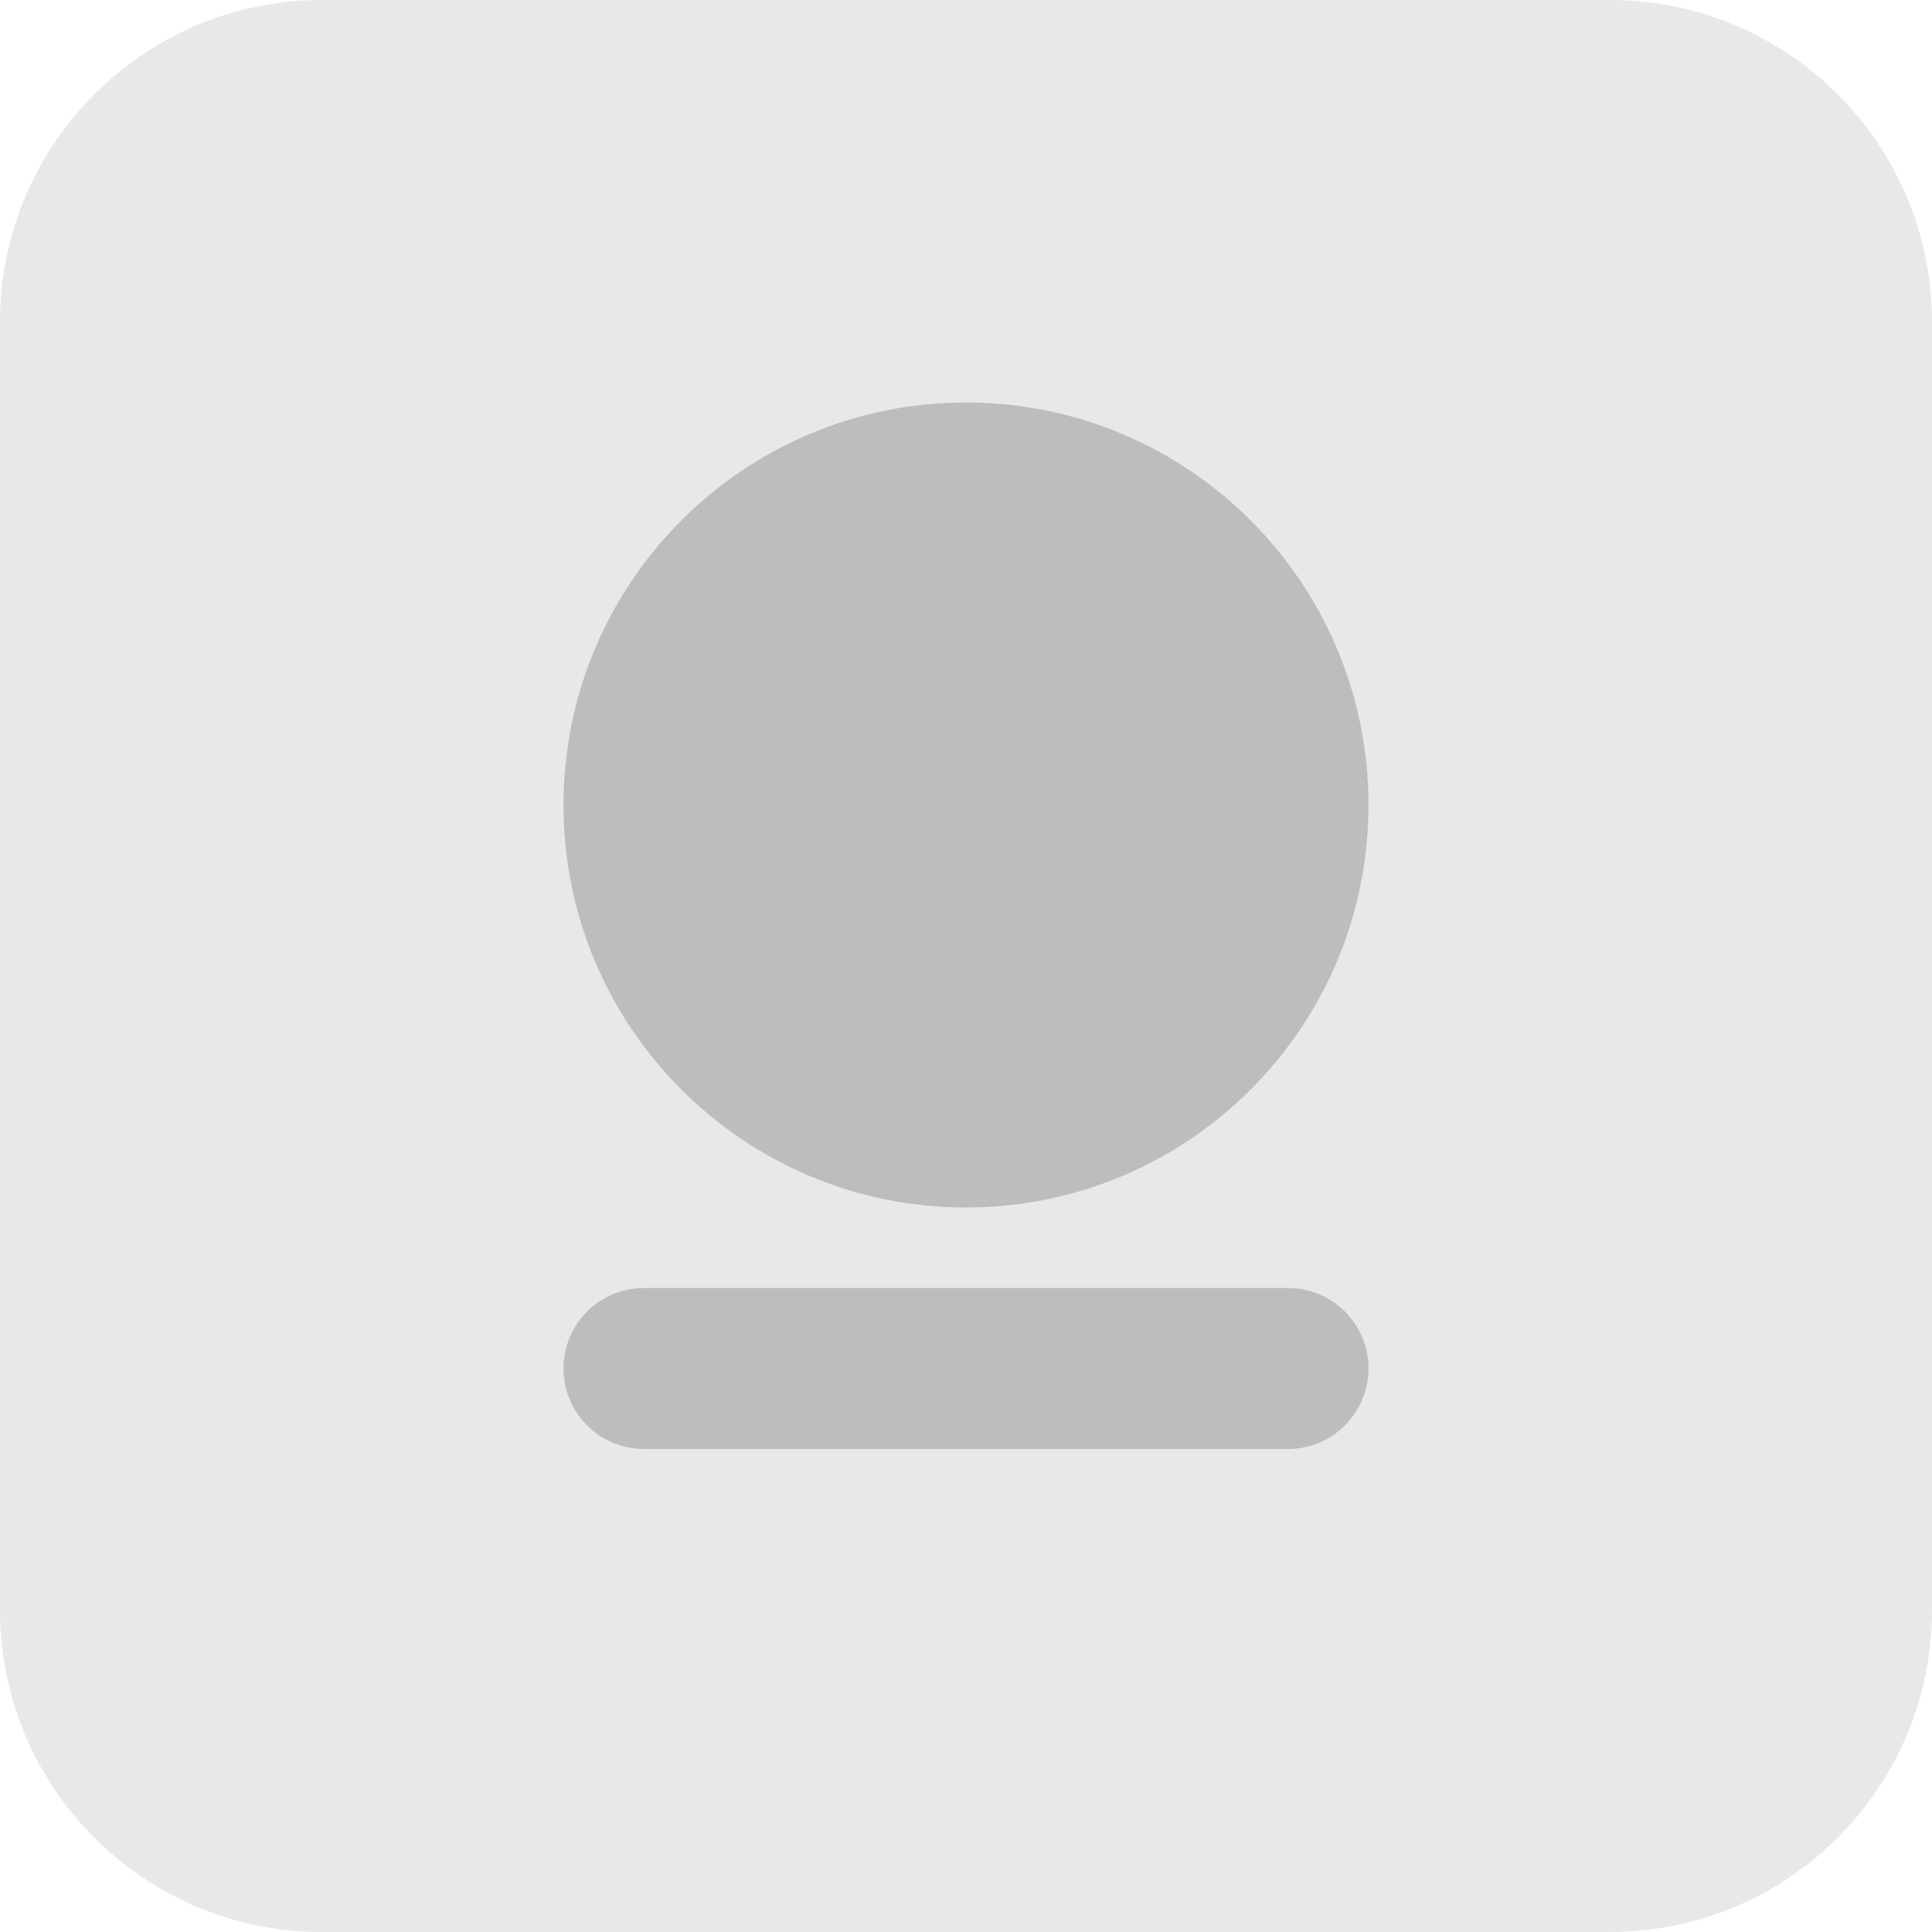
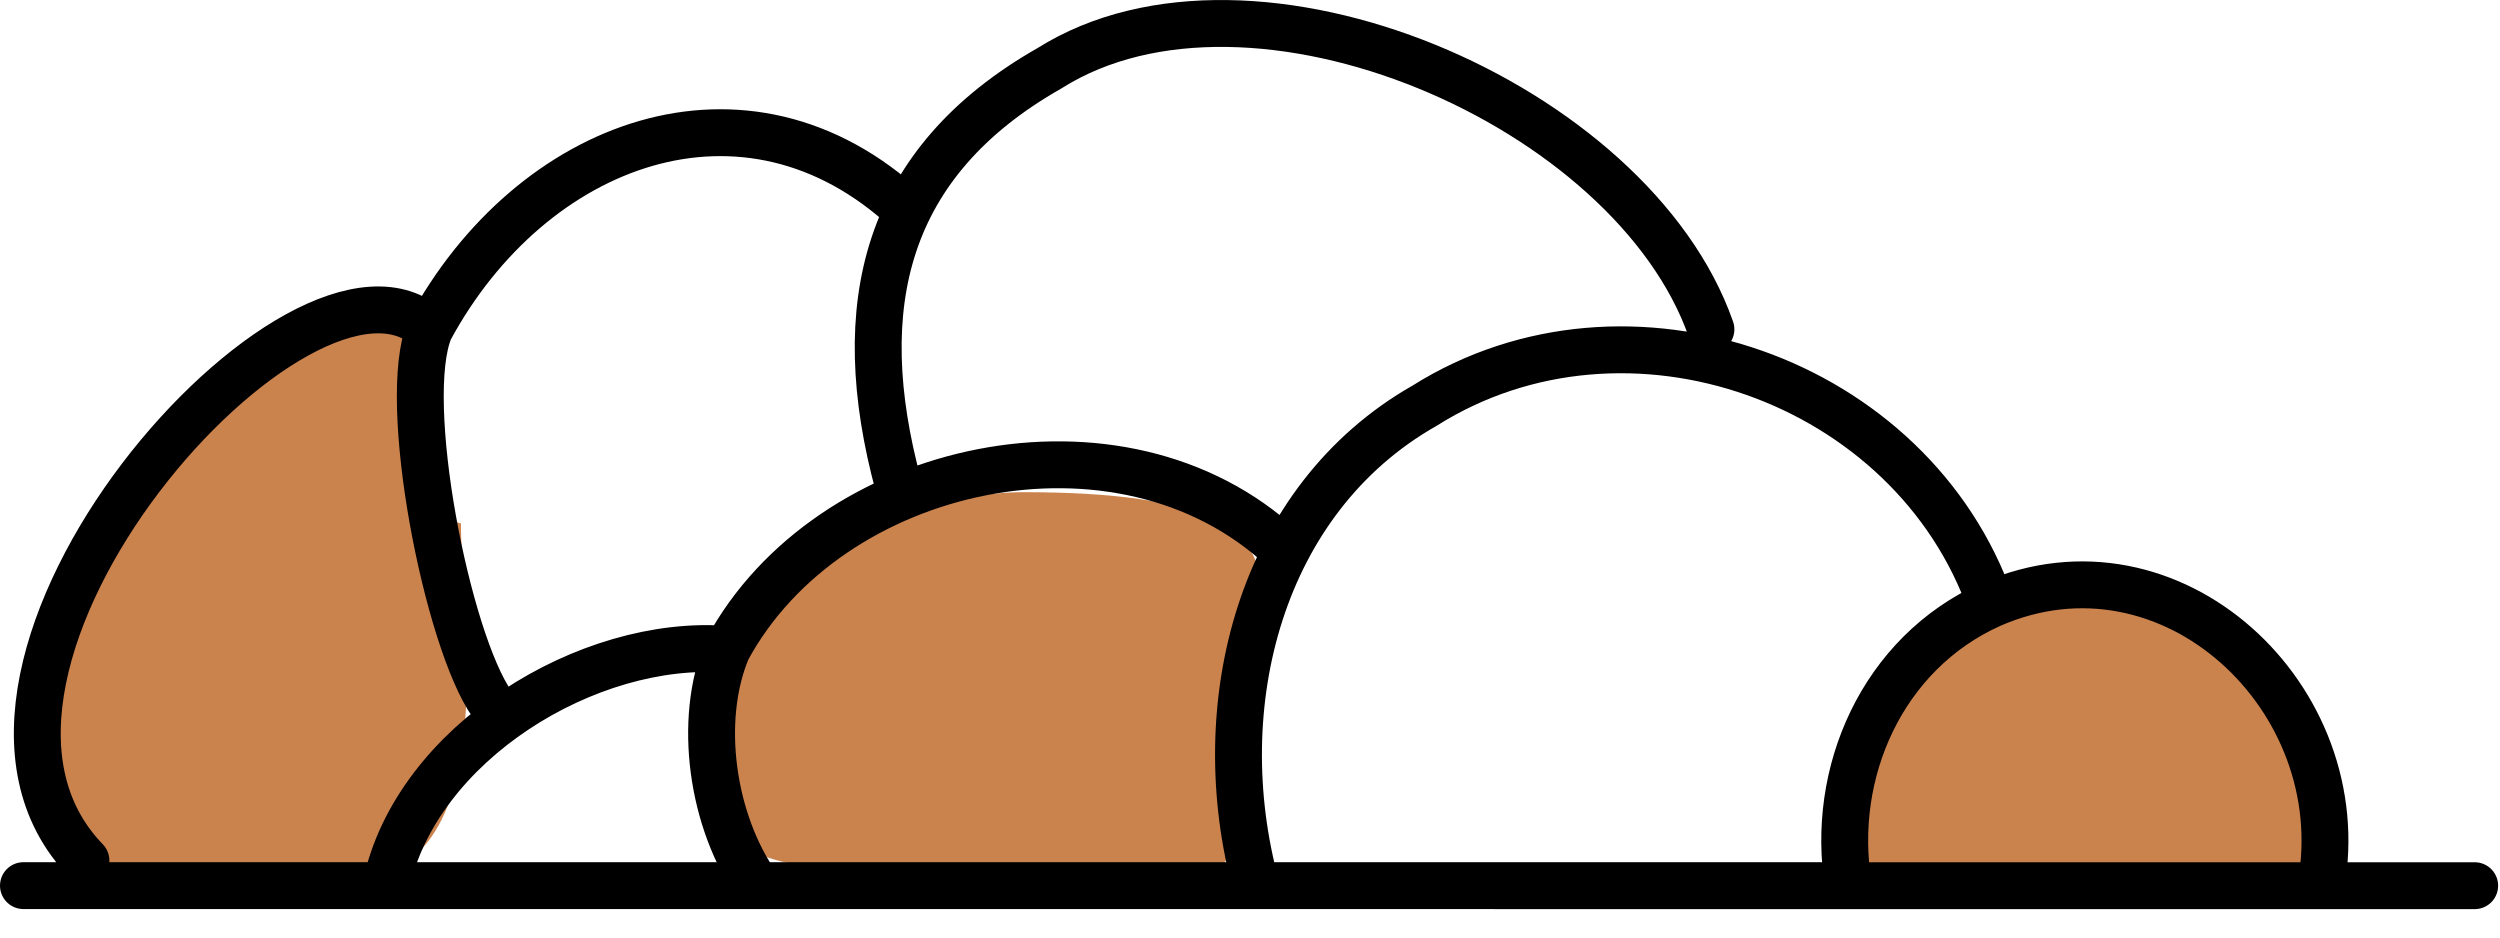
- <svg xmlns="http://www.w3.org/2000/svg" width="48" height="48" viewBox="0 0 48 48">
-   <rect width="48" height="48" rx="8" fill="#E8E8E8" />
-   <circle cx="24" cy="20" r="10" fill="#BDBDBD" />
-   <rect x="14" y="32" width="20" height="4" rx="2" fill="#BDBDBD" />
+ <svg xmlns="http://www.w3.org/2000/svg" width="40" height="15" viewBox="0 0 40 15" fill="none">
+   <path d="M19.875 10.375C19.875 12.308 20.875 15.375 16.375 13.875C13.614 13.875 11.375 14.308 11.375 12.375C11.375 10.442 13.614 7.875 16.375 7.875C19.136 7.875 20.875 8.375 19.875 10.375Z" fill="#CB834E" />
+   <path d="M36.875 11.875C36.875 13.375 38.875 14.375 34.375 14.375C31.614 14.375 29.375 14.808 29.375 12.875C29.375 10.942 31.114 9.375 33.875 9.375C35.375 10.875 35.875 9.875 36.875 11.875Z" fill="#CB834E" />
+   <path d="M7.375 8.375C7.375 10.308 8.375 15.375 3.875 13.875C0.875 14.875 0.875 12.808 0.875 10.875C0.875 8.942 3.114 4.875 5.875 4.875C8.636 4.875 5.35 7.875 7.375 8.375Z" fill="#CB834E" />
+   <path d="M31.855 9.67C30.595 6.07 26.035 4.45 22.795 6.49C20.155 7.99 19.315 11.29 20.095 14.17M31.855 9.67C34.735 8.41 37.675 11.17 37.135 14.17M31.855 9.67C30.115 10.45 29.275 12.37 29.575 14.171M6.175 14.17C6.655 11.89 9.415 10.21 11.635 10.39M11.635 10.39C13.255 7.39 17.935 6.37 20.515 8.77M11.635 10.39C11.155 11.53 11.395 13.15 12.115 14.17M0.375 14.17L39.595 14.171M27.375 5.269C26.115 1.669 20.035 -0.95 16.795 1.09C14.155 2.59 13.595 4.889 14.375 7.769M1.375 13.769C-1.625 10.67 4.875 3.37 6.875 5.269M6.875 5.269C8.495 2.269 11.935 0.97 14.515 3.37M6.875 5.269C6.395 6.409 7.155 10.249 7.875 11.269" stroke="black" stroke-width="0.75" stroke-linecap="round" stroke-linejoin="round" />
</svg>
